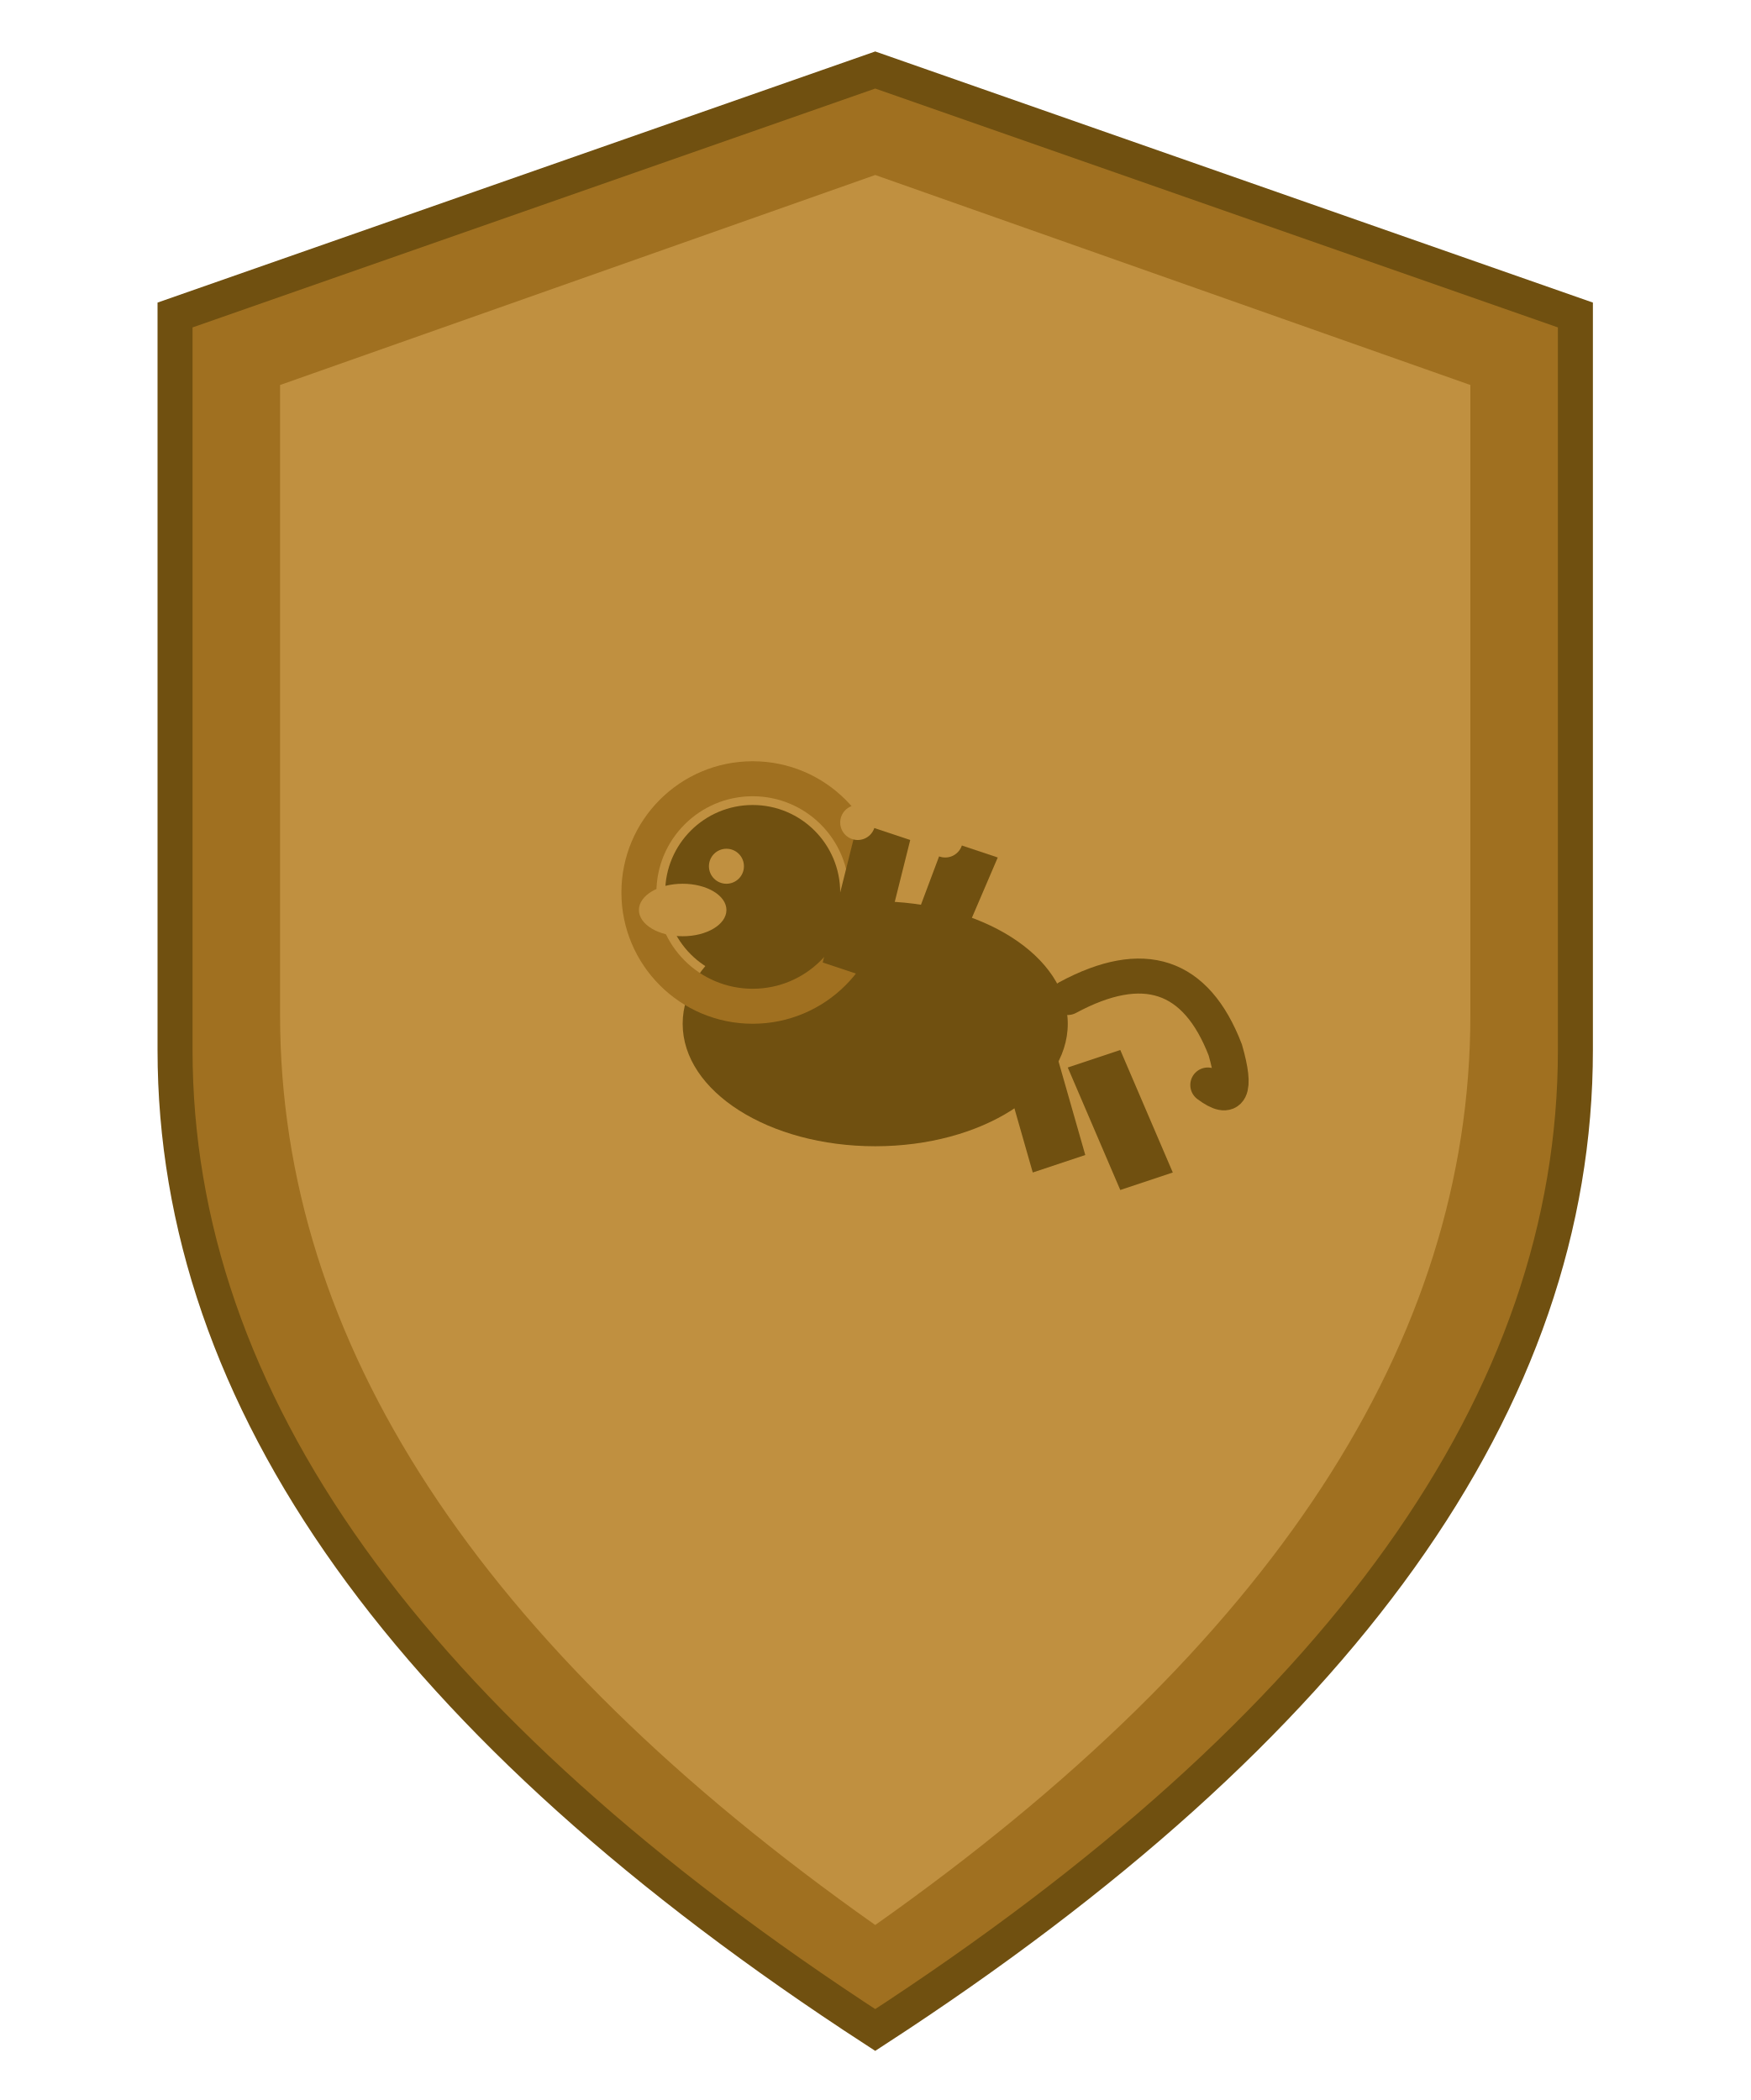
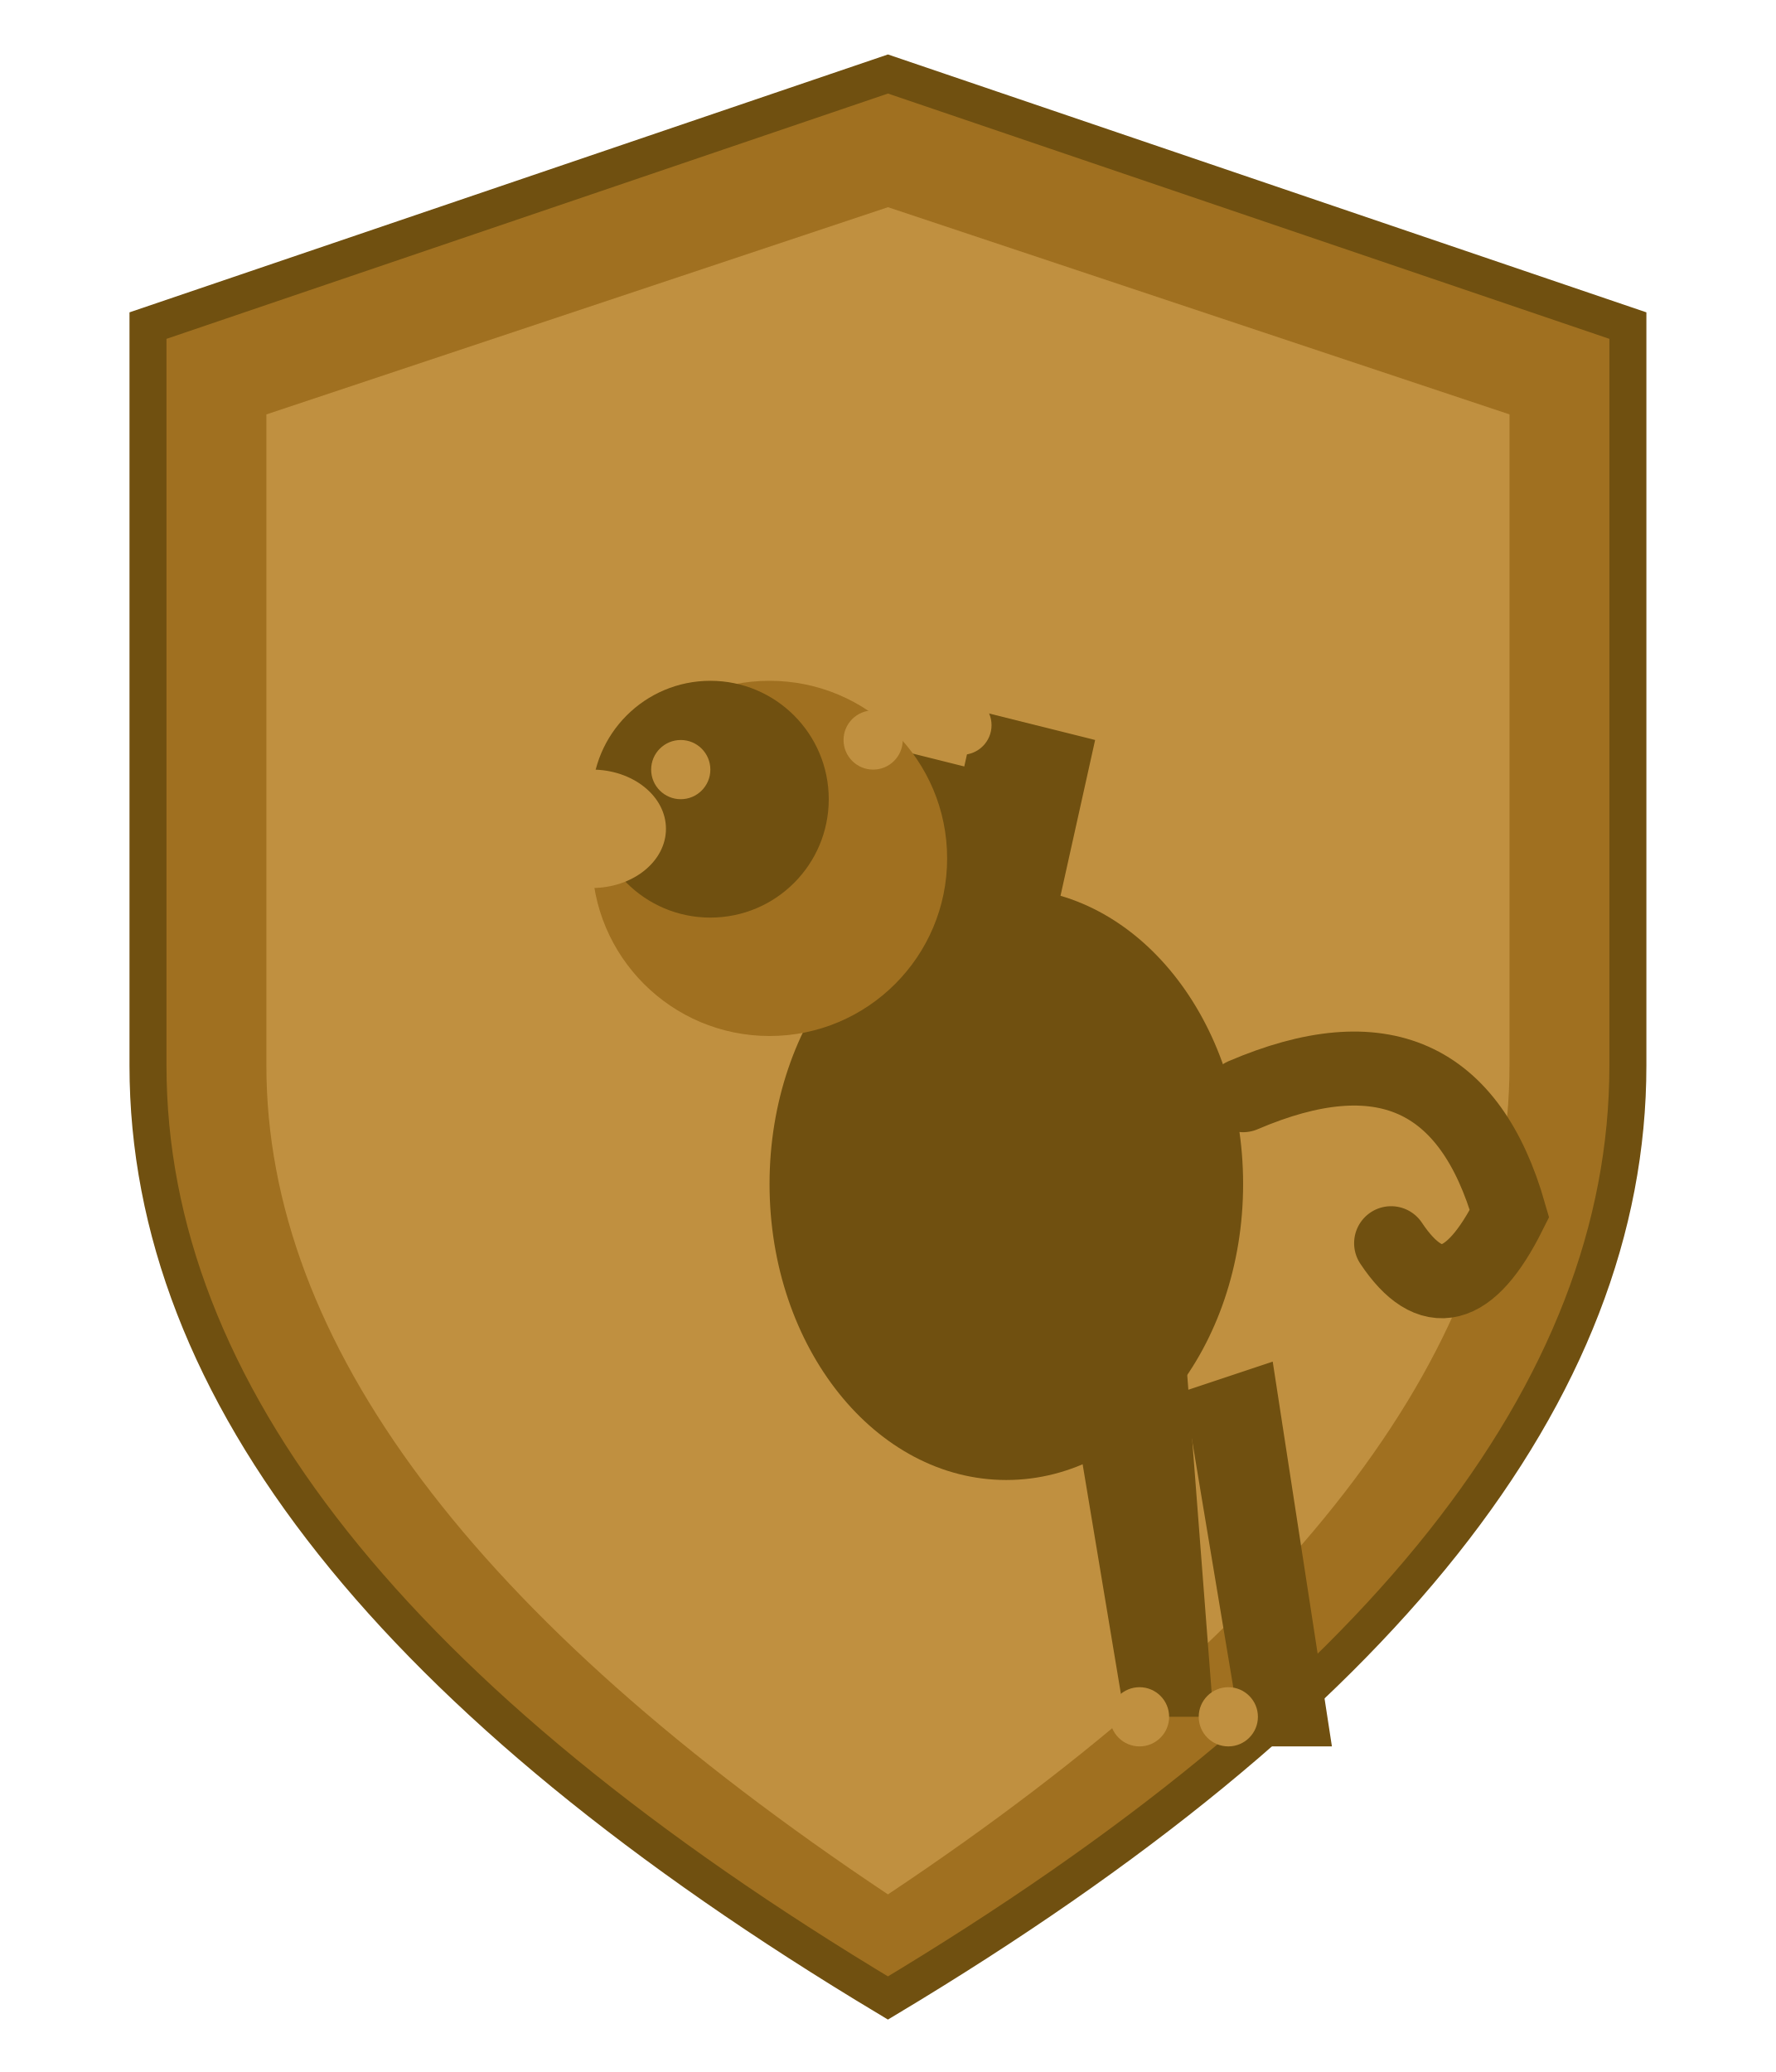
- <svg xmlns="http://www.w3.org/2000/svg" viewBox="0 0 100 120" width="100" height="120">
-   <path d="M50 4 L90 18 L90 60 Q90 90 50 116 Q10 90 10 60 L10 18 Z" fill="#a07020" stroke="#705010" stroke-width="2" />
-   <path d="M50 10 L84 22 L84 58 Q84 86 50 110 Q16 86 16 58 L16 22 Z" fill="#c09040" />
-   <g transform="translate(50,56) scale(0.5)">
-     <ellipse cx="0" cy="5" rx="22" ry="14" fill="#705010" />
-     <circle cx="-14" cy="-10" r="10" fill="#705010" />
-     <circle cx="-14" cy="-10" r="13" fill="none" stroke="#a07020" stroke-width="4" />
-     <ellipse cx="-22" cy="-8" rx="5" ry="3" fill="#c09040" />
-     <circle cx="-17" cy="-13" r="2" fill="#c09040" />
-     <path d="M-6 -2 L-2 -18 L4 -16 L0 0Z" fill="#705010" />
-     <path d="M2 0 L8 -16 L14 -14 L8 0Z" fill="#705010" />
-     <path d="M14 8 L18 22 L24 20 L20 6Z" fill="#705010" />
-     <path d="M22 10 L28 24 L34 22 L28 8Z" fill="#705010" />
-     <path d="M22 2 Q35 -5 40 8 Q42 15 38 12" fill="none" stroke="#705010" stroke-width="4" stroke-linecap="round" />
-     <circle cx="-2" cy="-18" r="2" fill="#c09040" />
-     <circle cx="8" cy="-16" r="2" fill="#c09040" />
+ <svg xmlns="http://www.w3.org/2000/svg" viewBox="0 0 120 140" width="120" height="140">
+   <path d="M60 5 L110 22 L110 72 Q110 105 60 135 Q10 105 10 72 L10 22 Z" fill="#a07020" stroke="#705010" stroke-width="2.5" />
+   <path d="M60 14 L102 28 L102 72 Q102 100 60 128 Q18 100 18 72 L18 28 Z" fill="#c09040" />
+   <g transform="translate(60,72)">
+     <path d="M12 20 L16 44 L22 44 L20 18Z" fill="#705010" />
+     <path d="M20 22 L24 46 L30 46 L26 20Z" fill="#705010" />
+     <ellipse cx="8" cy="8" rx="16" ry="20" fill="#705010" />
+     <path d="M24 2 Q38 -4 42 10 Q38 18 34 12" fill="none" stroke="#705010" stroke-width="5" stroke-linecap="round" />
+     <path d="M-6 -4 L-2 -22 L6 -20 L2 -2Z" fill="#705010" />
+     <path d="M2 -6 L6 -24 L14 -22 L10 -4Z" fill="#705010" />
+     <circle cx="-8" cy="-14" r="12" fill="#a07020" />
+     <circle cx="-12" cy="-18" r="8" fill="#705010" />
+     <ellipse cx="-20" cy="-16" rx="5" ry="4" fill="#c09040" />
+     <circle cx="-14" cy="-20" r="2" fill="#c09040" />
+     <circle cx="-1" cy="-22" r="2" fill="#c09040" />
+     <circle cx="5" cy="-23" r="2" fill="#c09040" />
+     <circle cx="17" cy="44" r="2" fill="#c09040" />
+     <circle cx="23" cy="44" r="2" fill="#c09040" />
  </g>
</svg>
